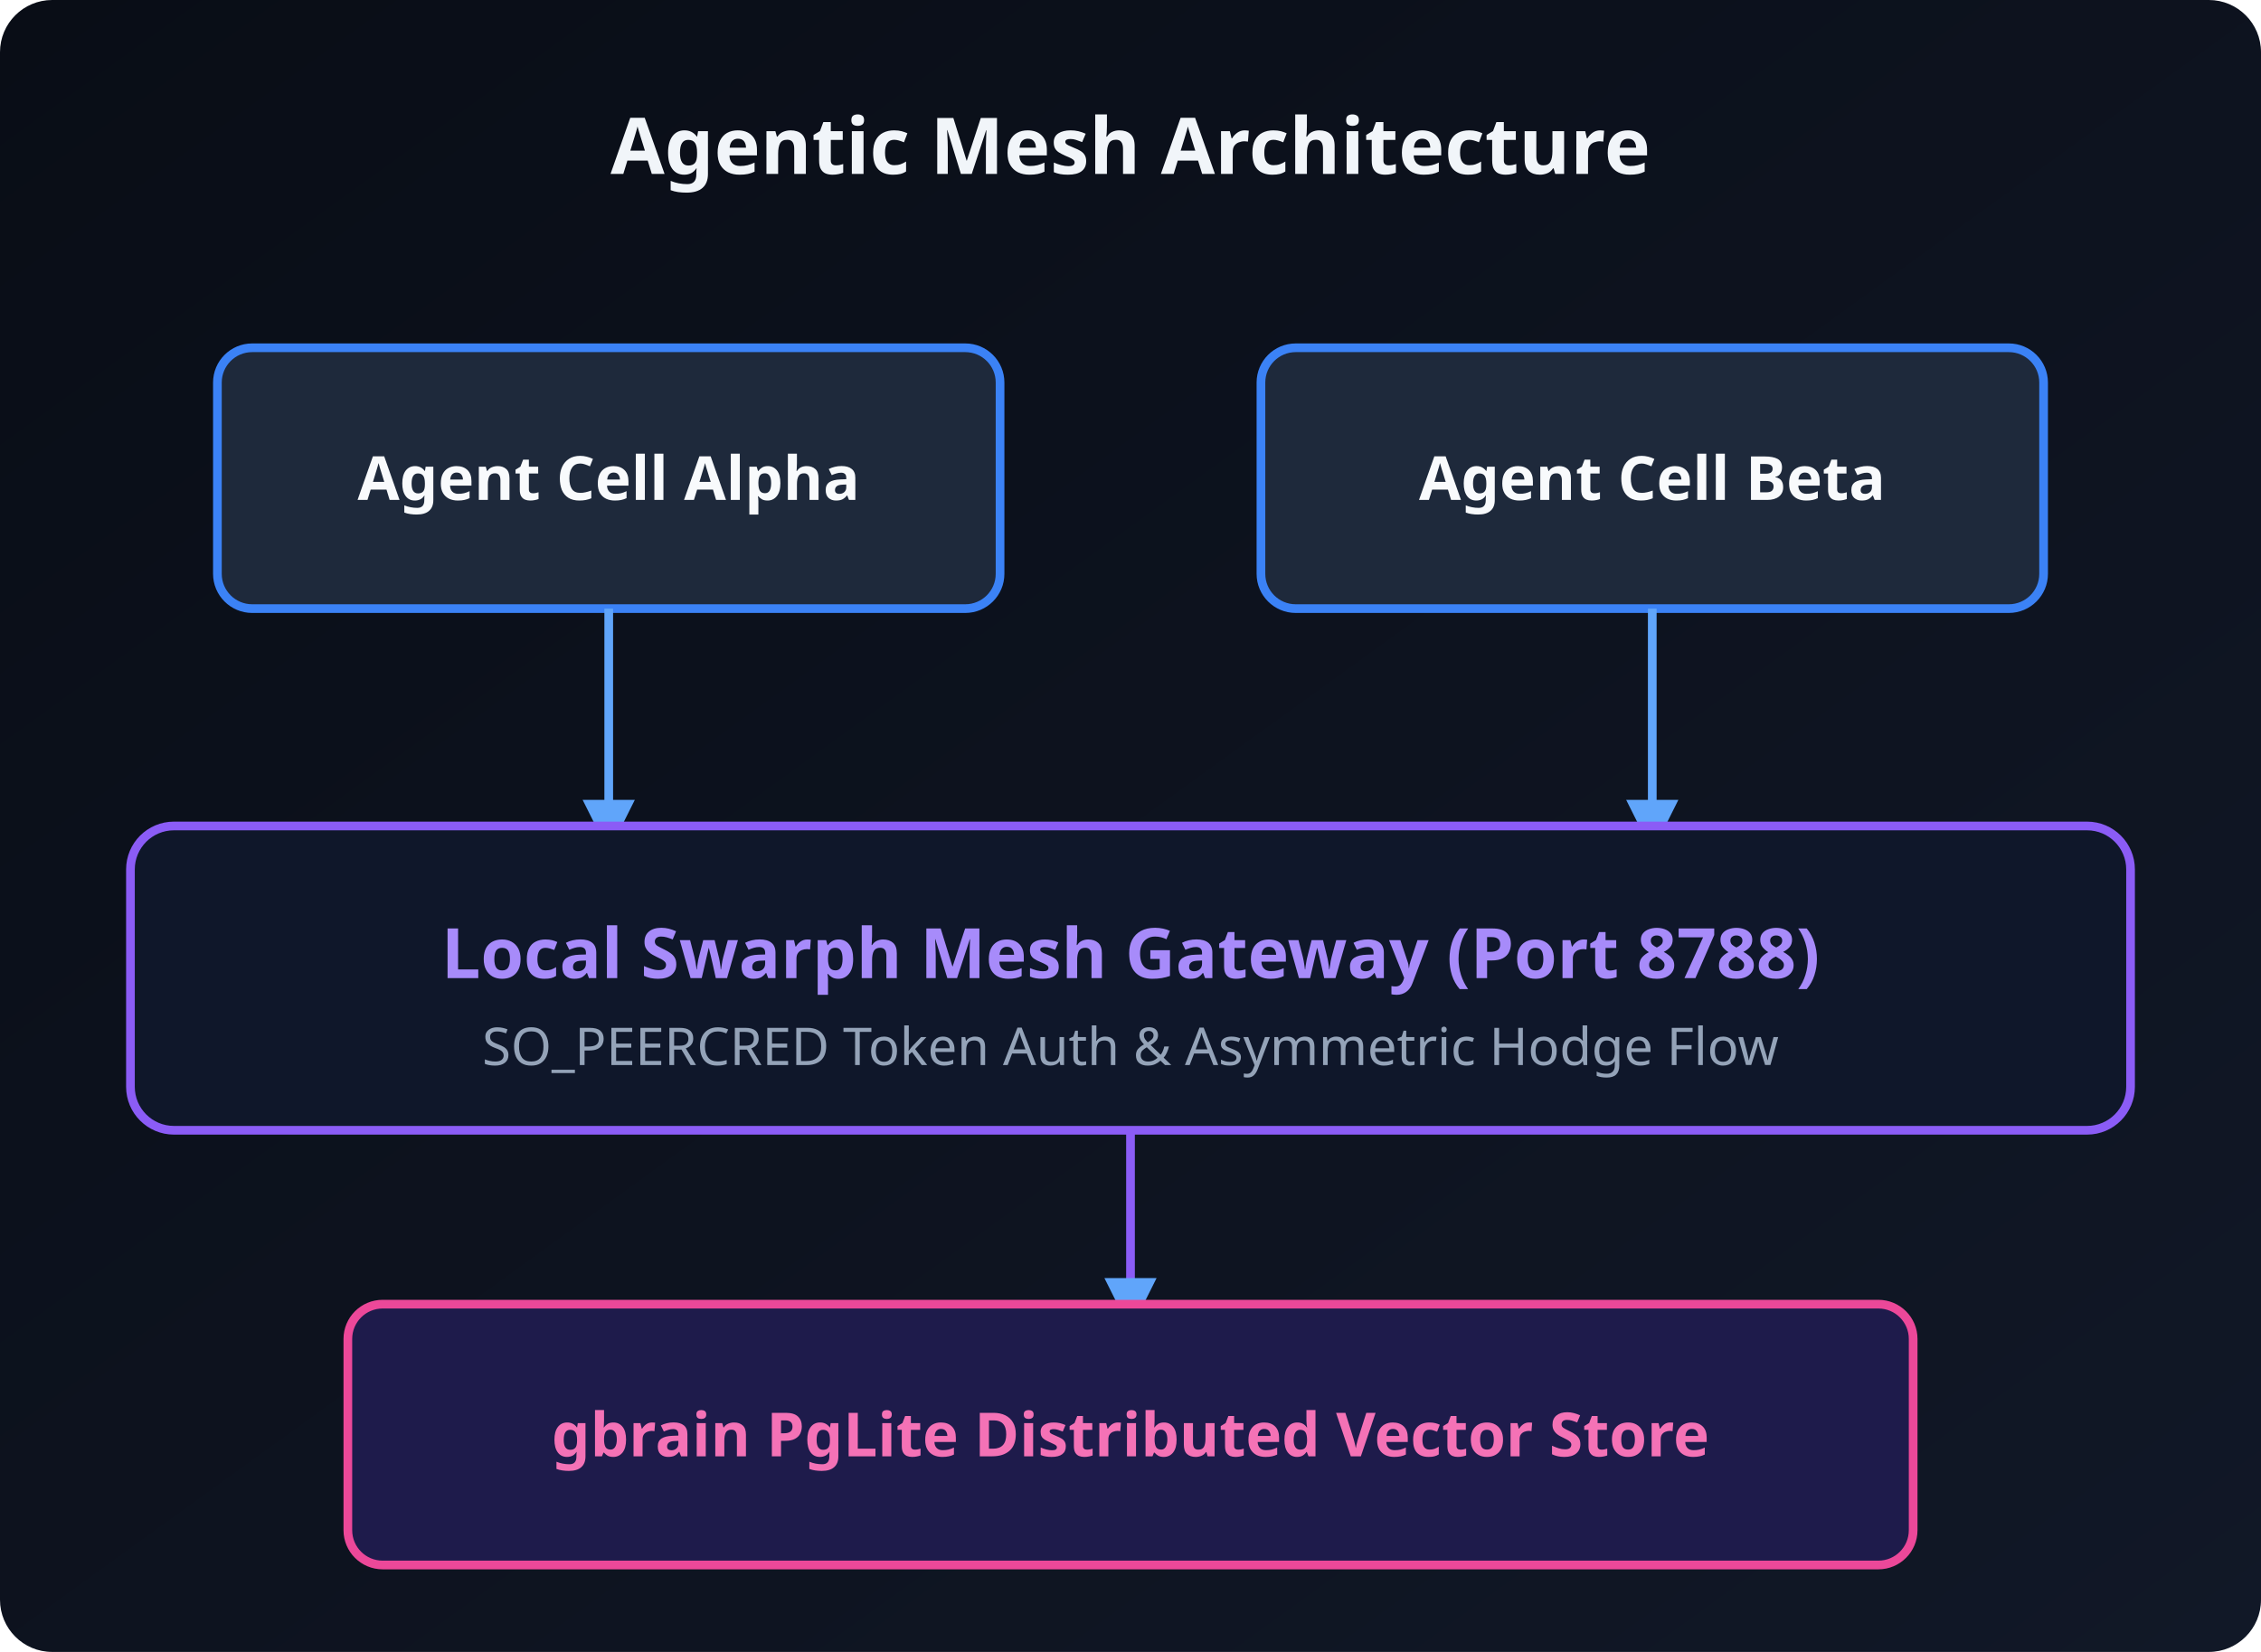
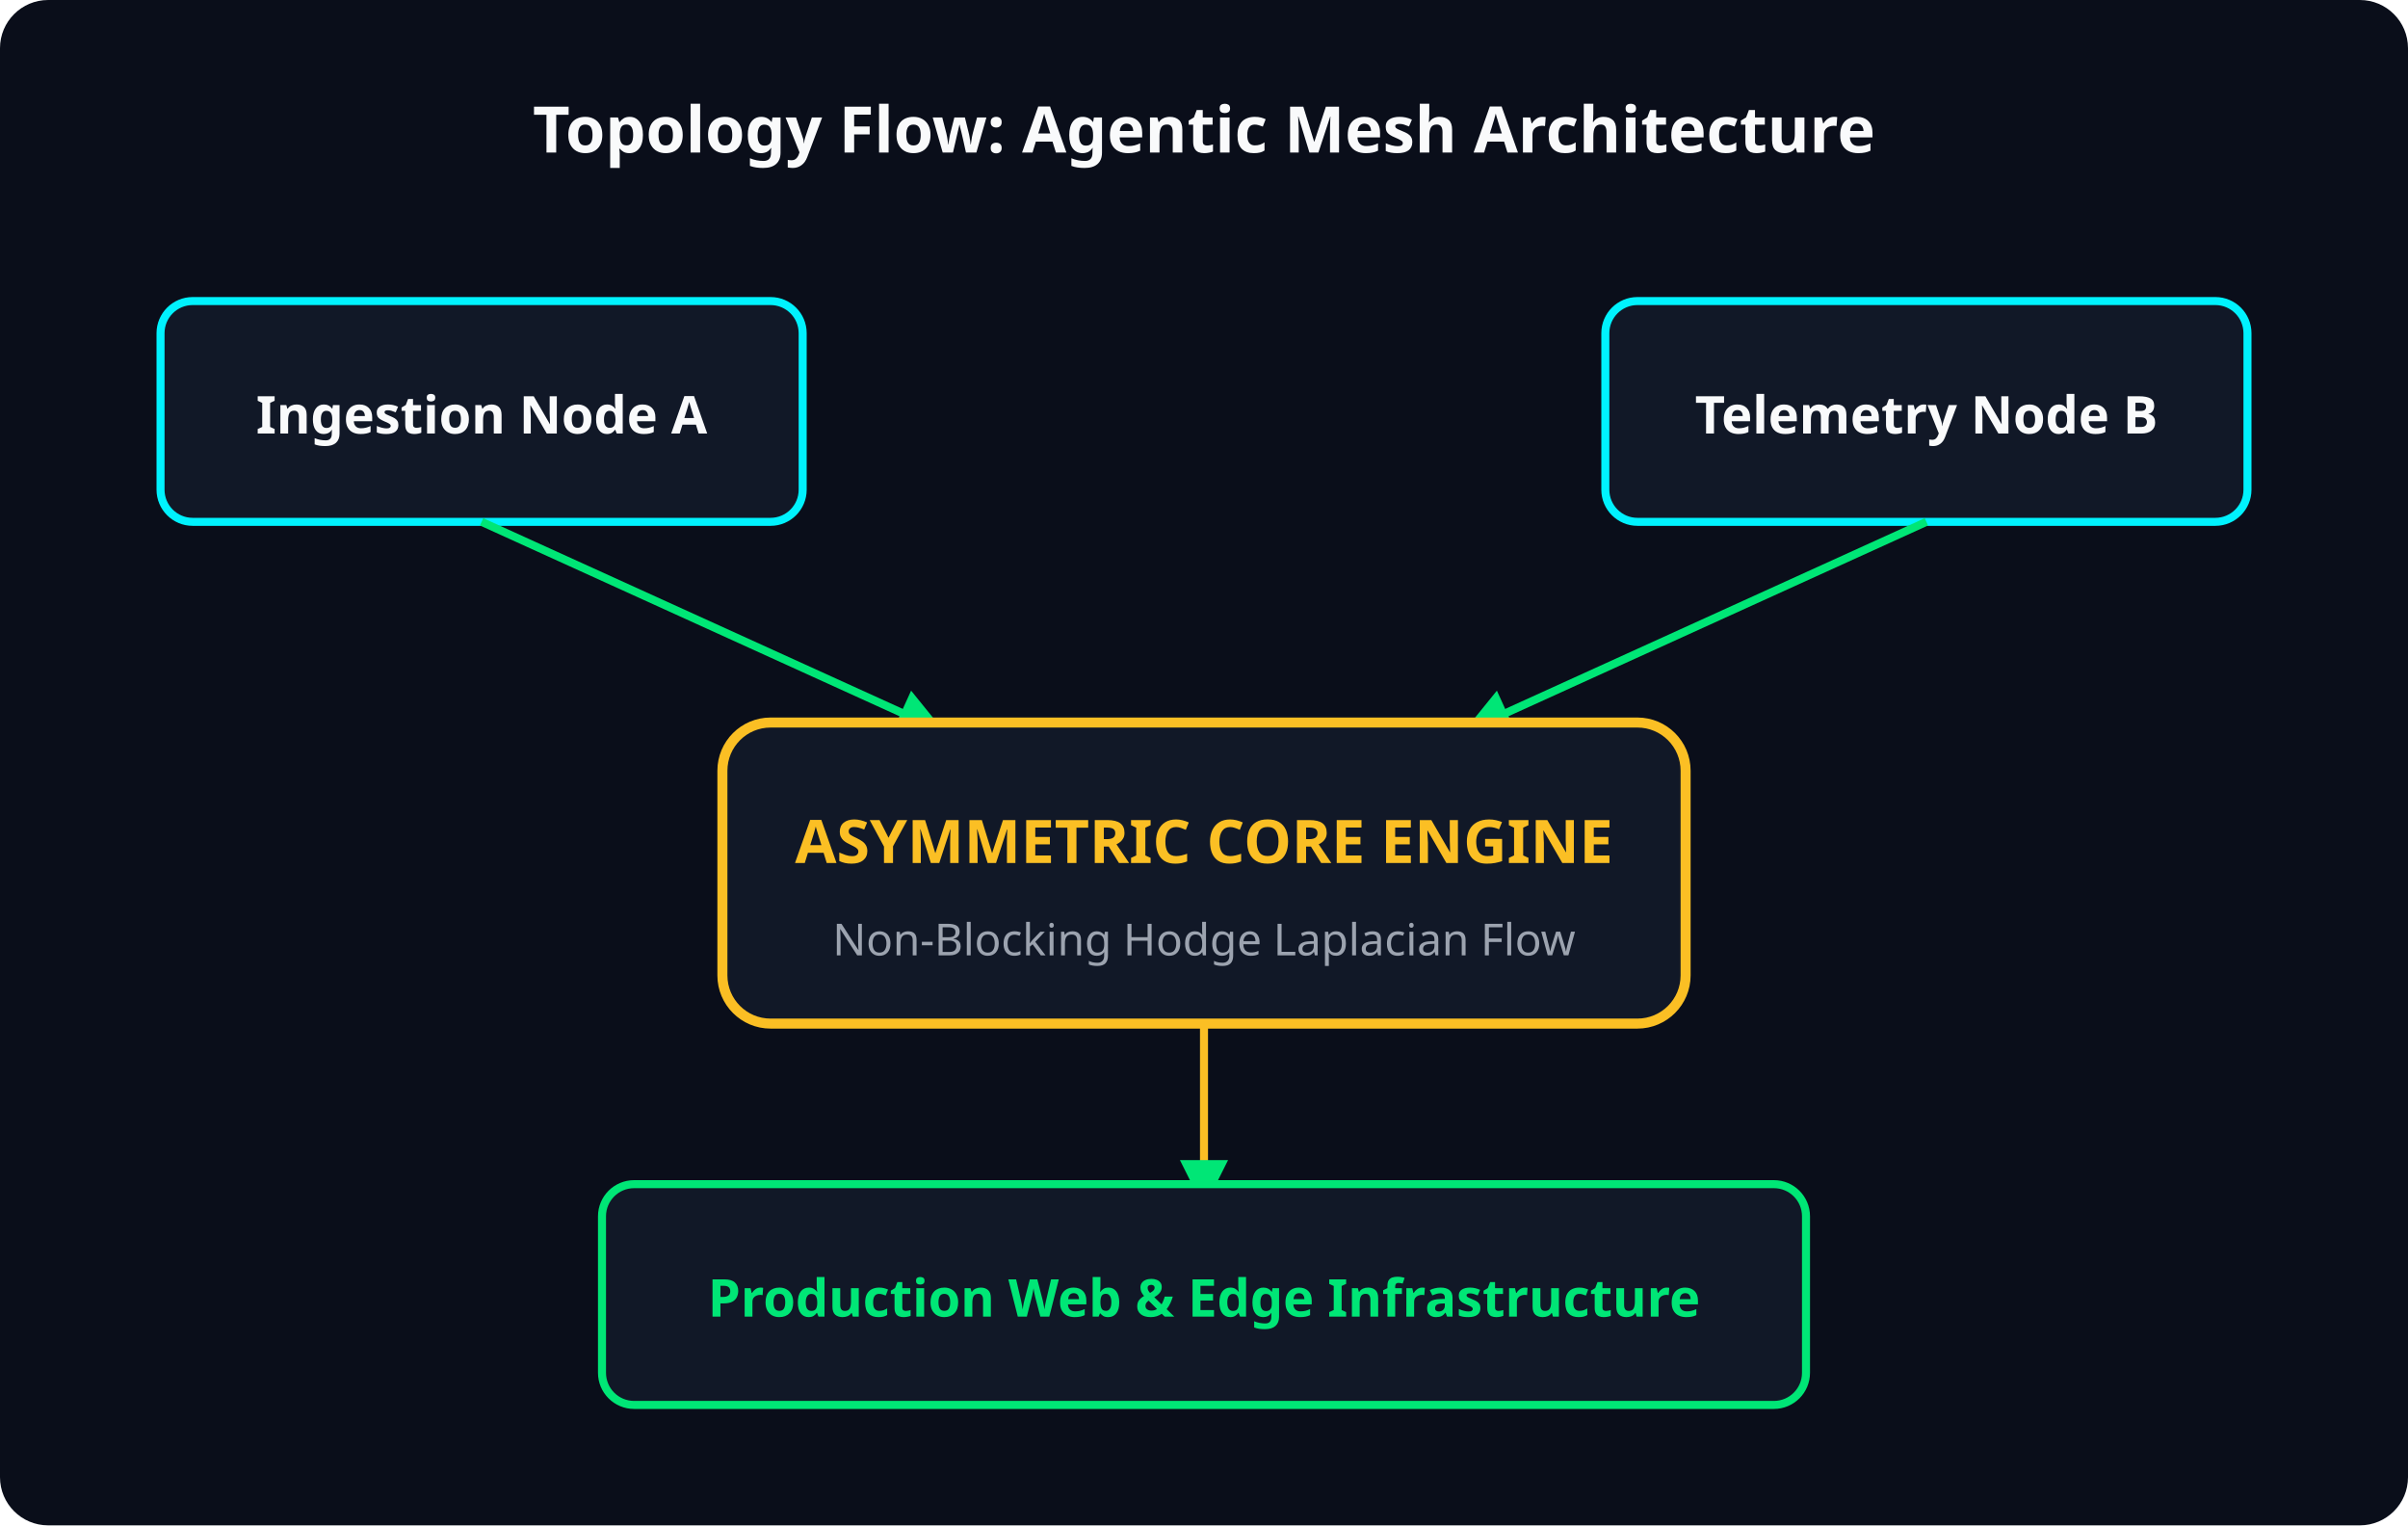
- <svg xmlns="http://www.w3.org/2000/svg" viewBox="0 0 520 380" width="100%" height="100%">
+ <svg xmlns="http://www.w3.org/2000/svg" viewBox="0 0 600 380" width="100%" height="100%">
  <defs>
-     <linearGradient id="bg" x1="0%" y1="0%" x2="100%" y2="100%">
-       <stop offset="0%" stop-color="#090d16" />
-       <stop offset="100%" stop-color="#111827" />
-     </linearGradient>
    <marker id="arrow" viewBox="0 0 10 10" refX="5" refY="5" markerWidth="6" markerHeight="6" orient="auto-start-reverse">
-       <path d="M 0 0 L 10 5 L 0 10 z" fill="#60a5fa" />
+       <path d="M 0 0 L 10 5 L 0 10 z" fill="#00e676" />
    </marker>
  </defs>
-   <rect width="520" height="380" fill="url(#bg)" rx="12" />
-   <text x="260" y="40" fill="#f1f5f9" font-family="sans-serif" font-size="18" text-anchor="middle" font-weight="bold">Agentic Mesh Architecture</text>
-   <rect x="50" y="80" width="180" height="60" rx="8" fill="#1e293b" stroke="#3b82f6" stroke-width="2" />
-   <text x="140" y="115" fill="#f8fafc" font-family="sans-serif" font-size="14" text-anchor="middle" font-weight="bold">Agent Cell Alpha</text>
-   <rect x="290" y="80" width="180" height="60" rx="8" fill="#1e293b" stroke="#3b82f6" stroke-width="2" />
-   <text x="380" y="115" fill="#f8fafc" font-family="sans-serif" font-size="14" text-anchor="middle" font-weight="bold">Agent Cell Beta</text>
-   <path d="M 140 140 L 140 190" stroke="#60a5fa" stroke-width="2" marker-end="url(#arrow)" />
-   <path d="M 380 140 L 380 190" stroke="#60a5fa" stroke-width="2" marker-end="url(#arrow)" />
-   <rect x="30" y="190" width="460" height="70" rx="10" fill="#0f172a" stroke="#8b5cf6" stroke-width="2" />
-   <text x="260" y="225" fill="#a78bfa" font-family="sans-serif" font-size="16" text-anchor="middle" font-weight="bold">Local Swarph Mesh Gateway (Port 8788)</text>
-   <text x="260" y="245" fill="#94a3b8" font-family="sans-serif" font-size="12" text-anchor="middle">SO_PEERCRED Token Auth &amp; Asymmetric Hodge Flow</text>
-   <path d="M 260 260 L 260 300" stroke="#8b5cf6" stroke-width="2" marker-end="url(#arrow)" />
-   <rect x="80" y="300" width="360" height="60" rx="8" fill="#1e1b4b" stroke="#ec4899" stroke-width="2" />
-   <text x="260" y="335" fill="#f472b6" font-family="sans-serif" font-size="14" text-anchor="middle" font-weight="bold">gbrain PgLite Distributed Vector Store</text>
+   <rect width="600" height="380" fill="#0a0e1a" rx="12" />
+   <text x="300" y="38" fill="#f9fafb" font-family="sans-serif" font-size="16" font-weight="bold" text-anchor="middle">Topology Flow: Agentic Mesh Architecture</text>
+   <rect x="40" y="75" width="160" height="55" rx="8" fill="#111827" stroke="#00f2fe" stroke-width="2" />
+   <text x="120" y="108" fill="#f9fafb" font-family="sans-serif" font-size="13" text-anchor="middle" font-weight="bold">Ingestion Node A</text>
+   <rect x="400" y="75" width="160" height="55" rx="8" fill="#111827" stroke="#00f2fe" stroke-width="2" />
+   <text x="480" y="108" fill="#f9fafb" font-family="sans-serif" font-size="13" text-anchor="middle" font-weight="bold">Telemetry Node B</text>
+   <path d="M 120 130 L 230 180" stroke="#00e676" stroke-width="2" marker-end="url(#arrow)" />
+   <path d="M 480 130 L 370 180" stroke="#00e676" stroke-width="2" marker-end="url(#arrow)" />
+   <rect x="180" y="180" width="240" height="75" rx="12" fill="#111827" stroke="#fbbf24" stroke-width="2.5" />
+   <text x="300" y="215" fill="#fbbf24" font-family="sans-serif" font-size="15" text-anchor="middle" font-weight="bold">ASYMMETRIC CORE ENGINE</text>
+   <text x="300" y="238" fill="#9ca3af" font-family="sans-serif" font-size="11" text-anchor="middle">Non-Blocking Hodge Laplacian Flow</text>
+   <path d="M 300 255 L 300 295" stroke="#fbbf24" stroke-width="2" marker-end="url(#arrow)" />
+   <rect x="150" y="295" width="300" height="55" rx="8" fill="#111827" stroke="#00e676" stroke-width="2" />
+   <text x="300" y="328" fill="#00e676" font-family="sans-serif" font-size="13" text-anchor="middle" font-weight="bold">Production Web &amp; Edge Infrastructure</text>
</svg>
